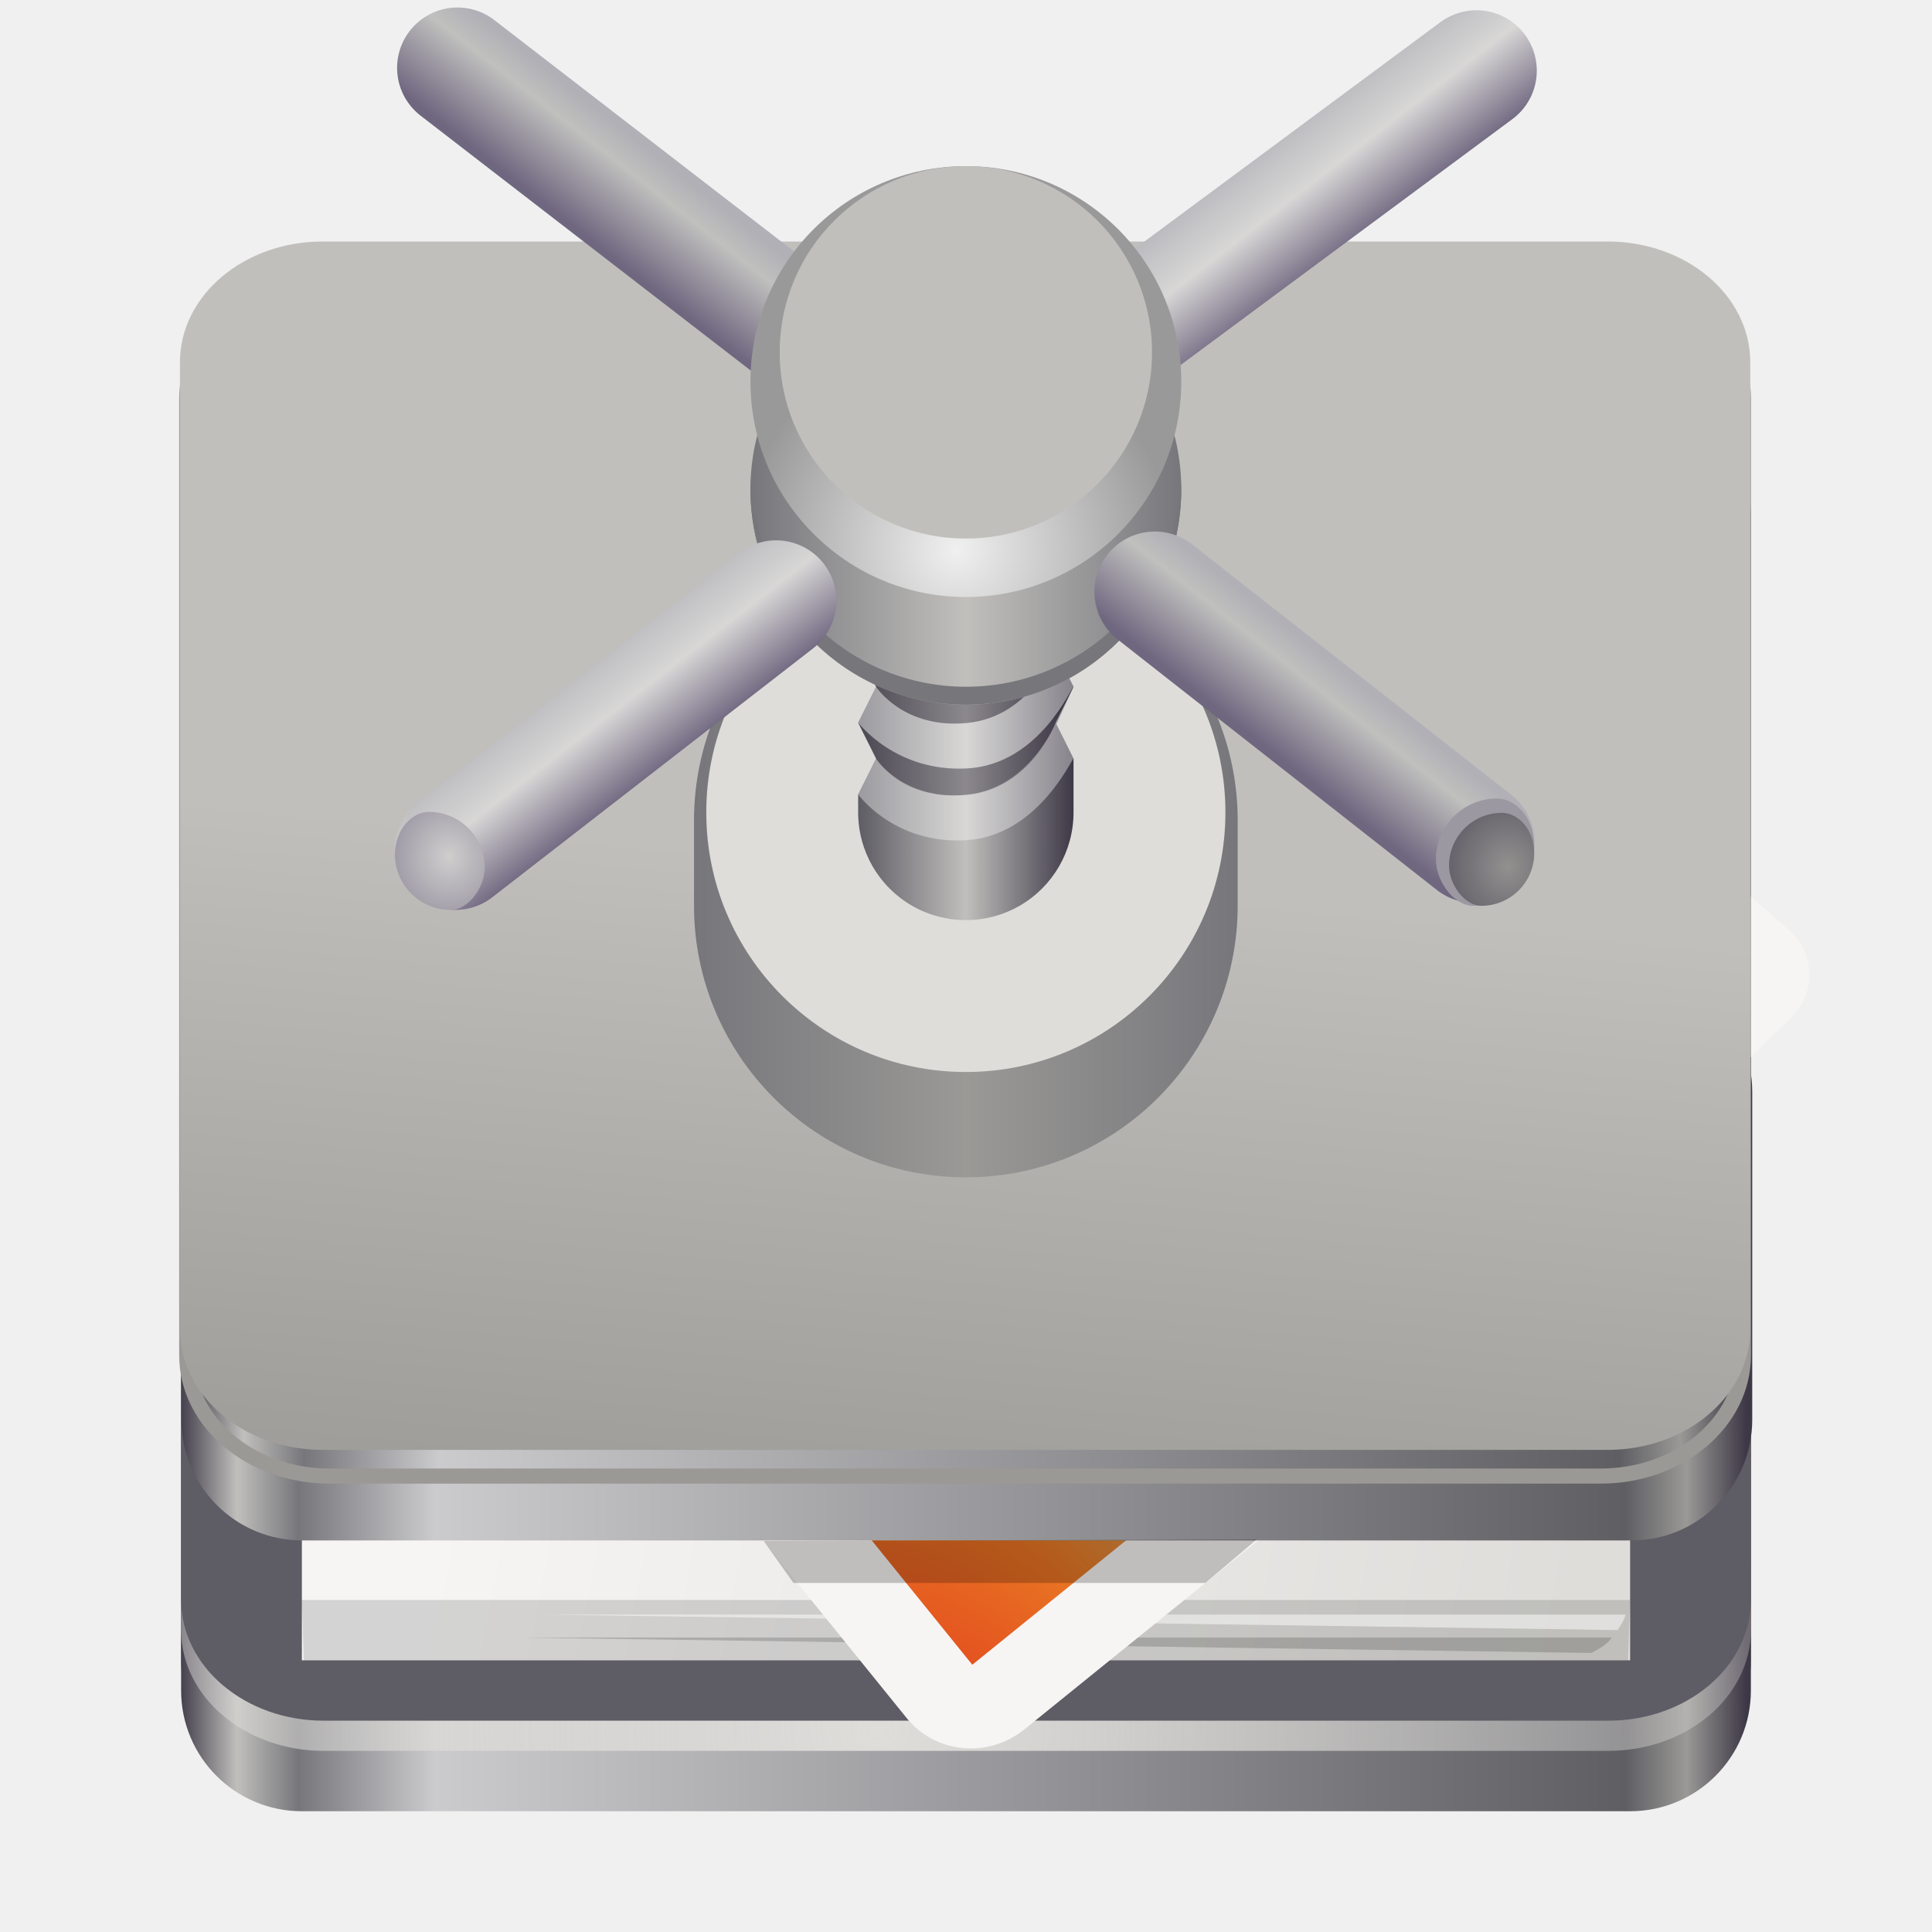
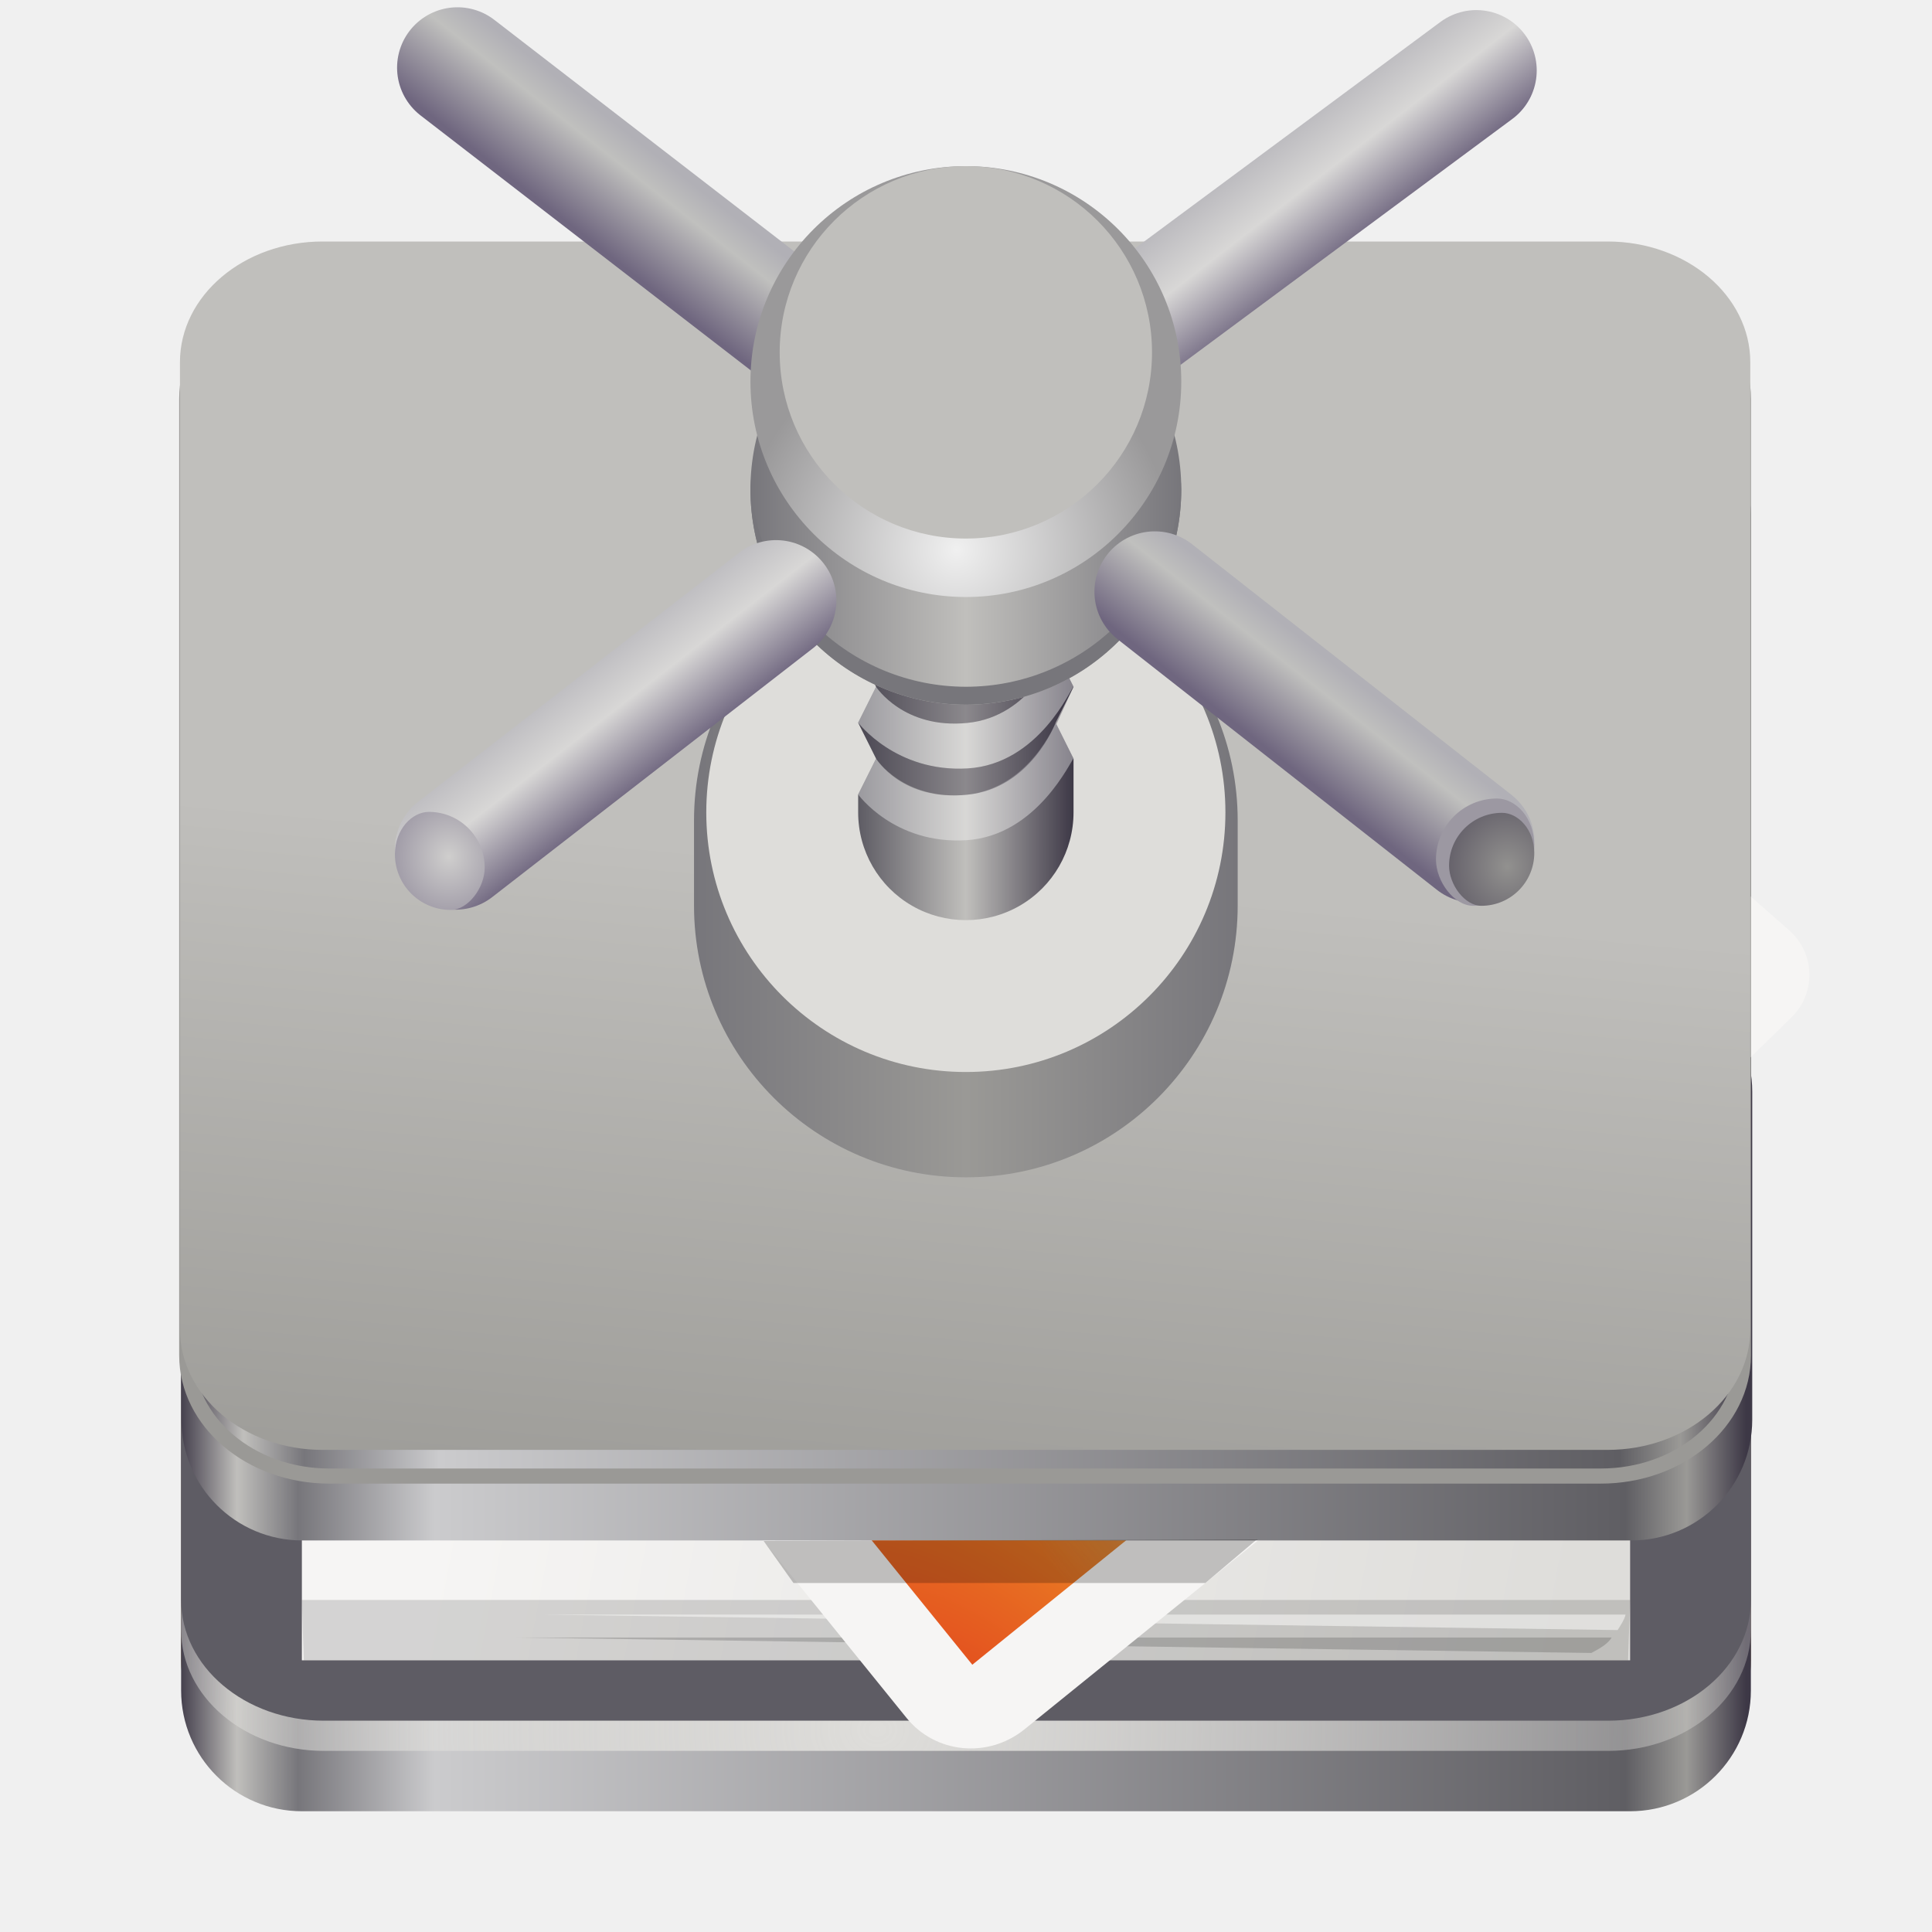
- <svg xmlns="http://www.w3.org/2000/svg" xmlns:xlink="http://www.w3.org/1999/xlink" height="128px" viewBox="0 0 128 128" width="128px">
+ <svg xmlns="http://www.w3.org/2000/svg" xmlns:xlink="http://www.w3.org/1999/xlink" width="128px" height="128px" viewBox="0 0 128 128">
  <linearGradient id="a" gradientUnits="userSpaceOnUse">
-     <stop offset="0" stop-color="#63452c" />
-     <stop offset="0.038" stop-color="#865e3c" />
-     <stop offset="0.077" stop-color="#63452c" />
-     <stop offset="0.923" stop-color="#63452c" />
-     <stop offset="0.962" stop-color="#865e3c" />
-     <stop offset="1" stop-color="#63452c" />
+     <stop stop-color="#63452c" offset="0" />
+     <stop stop-color="#865e3c" offset=".038" />
+     <stop stop-color="#63452c" offset=".077" />
+     <stop stop-color="#63452c" offset=".923" />
+     <stop stop-color="#865e3c" offset=".962" />
+     <stop stop-color="#63452c" offset="1" />
  </linearGradient>
-   <linearGradient id="b" gradientTransform="matrix(0.232143 0 0 0.203947 -8.566907 209.6525)" x1="88.596" x2="536.596" xlink:href="#a" y1="-449.394" y2="-449.394" />
-   <linearGradient id="c" gradientTransform="matrix(0.232143 0 0 0.125 -8.566907 152.1743)" x1="88.596" x2="536.596" xlink:href="#a" y1="-449.394" y2="-449.394" />
+   <linearGradient id="b" x1="88.596" x2="536.6" y1="-449.39" y2="-449.39" gradientTransform="matrix(.23214 0 0 .20395 -8.5669 209.65)" xlink:href="#a" />
+   <linearGradient id="c" x1="88.596" x2="536.6" y1="-449.39" y2="-449.39" gradientTransform="matrix(.23214 0 0 .125 -8.5669 152.17)" xlink:href="#a" />
  <linearGradient id="d" gradientUnits="userSpaceOnUse">
-     <stop offset="0" stop-color="#3d3846" />
-     <stop offset="0.038" stop-color="#c0bfbc" />
-     <stop offset="0.077" stop-color="#77767b" />
-     <stop offset="0.164" stop-color="#cbcbcd" />
-     <stop offset="0.923" stop-color="#5f5e63" />
-     <stop offset="0.962" stop-color="#9a9996" />
-     <stop offset="1" stop-color="#3d3846" />
+     <stop stop-color="#3d3846" offset="0" />
+     <stop stop-color="#c0bfbc" offset=".038" />
+     <stop stop-color="#77767b" offset=".077" />
+     <stop stop-color="#cbcbcd" offset=".164" />
+     <stop stop-color="#5f5e63" offset=".923" />
+     <stop stop-color="#9a9996" offset=".962" />
+     <stop stop-color="#3d3846" offset="1" />
  </linearGradient>
-   <linearGradient id="e" gradientTransform="matrix(0.232143 0 0 0.203947 -8.566907 229.9527)" x1="87.542" x2="535.261" xlink:href="#d" y1="-591.637" y2="-591.637" />
-   <radialGradient id="f" cx="58.126" cy="294.38" gradientTransform="matrix(1.631892 0 0 1.37953 -36.72967 -291.5105)" gradientUnits="userSpaceOnUse" r="52">
-     <stop offset="0" stop-color="#deddda" />
-     <stop offset="1" stop-color="#deddda" stop-opacity="0" />
+   <linearGradient id="e" x1="87.542" x2="535.26" y1="-591.64" y2="-591.64" gradientTransform="matrix(.23214 0 0 .20395 -8.5669 229.95)" xlink:href="#d" />
+   <radialGradient id="f" cx="58.126" cy="294.38" r="52" gradientTransform="matrix(1.6319 0 0 1.3795 -36.73 -291.51)" gradientUnits="userSpaceOnUse">
+     <stop stop-color="#deddda" offset="0" />
+     <stop stop-color="#deddda" stop-opacity="0" offset="1" />
  </radialGradient>
-   <linearGradient id="g" gradientUnits="userSpaceOnUse" x1="30" x2="104" y1="94" y2="108">
-     <stop offset="0" stop-color="#f6f5f4" />
-     <stop offset="1" stop-color="#deddda" />
+   <linearGradient id="g" x1="30" x2="104" y1="94" y2="108" gradientUnits="userSpaceOnUse">
+     <stop stop-color="#f6f5f4" offset="0" />
+     <stop stop-color="#deddda" offset="1" />
  </linearGradient>
-   <radialGradient id="h" cx="105.224" cy="148.63" gradientTransform="matrix(-0.341487 -0.185811 -0.028119 0.280361 103.6372 95.97516)" gradientUnits="userSpaceOnUse" r="160">
-     <stop offset="0" stop-color="#e0371b" />
-     <stop offset="1" stop-color="#f6d32d" />
+   <radialGradient id="h" cx="105.22" cy="148.63" r="160" gradientTransform="matrix(-.34149 -.18581 -.028119 .28036 103.64 95.975)" gradientUnits="userSpaceOnUse">
+     <stop stop-color="#e0371b" offset="0" />
+     <stop stop-color="#f6d32d" offset="1" />
  </radialGradient>
-   <radialGradient id="i" cx="352.98" cy="275.93" gradientTransform="matrix(0.299208 0.112467 0.0720504 -0.183313 -46.41727 48.04546)" gradientUnits="userSpaceOnUse" r="192">
-     <stop offset="0" stop-color="#50db81" />
-     <stop offset="1" stop-color="#8ff0a4" stop-opacity="0.004" />
+   <radialGradient id="i" cx="352.98" cy="275.93" r="192" gradientTransform="matrix(.29921 .11247 .07205 -.18331 -46.417 48.045)" gradientUnits="userSpaceOnUse">
+     <stop stop-color="#50db81" offset="0" />
+     <stop stop-color="#8ff0a4" stop-opacity=".004" offset="1" />
  </radialGradient>
-   <radialGradient id="j" cx="527.624" cy="194.651" gradientTransform="matrix(-0.150913 -0.186565 -0.193646 0.156641 225.2681 143.0262)" gradientUnits="userSpaceOnUse" r="192">
-     <stop offset="0" stop-color="#4a86cf" />
-     <stop offset="1" stop-color="#87bae1" stop-opacity="0" />
+   <radialGradient id="j" cx="527.62" cy="194.65" r="192" gradientTransform="matrix(-.15091 -.18656 -.19365 .15664 225.27 143.03)" gradientUnits="userSpaceOnUse">
+     <stop stop-color="#4a86cf" offset="0" />
+     <stop stop-color="#87bae1" stop-opacity="0" offset="1" />
  </radialGradient>
-   <linearGradient id="k" gradientTransform="matrix(0.230134 0 0 0.202178 -7.939551 400.4616)" x1="87.542" x2="535.261" xlink:href="#d" y1="-591.637" y2="-591.637" />
-   <linearGradient id="l" gradientUnits="userSpaceOnUse" x1="52.55" x2="56.979" y1="103.619" y2="57.049">
-     <stop offset="0" stop-color="#9b9a96" />
-     <stop offset="1" stop-color="#c0bfbc" />
+   <linearGradient id="k" x1="87.542" x2="535.26" y1="-591.64" y2="-591.64" gradientTransform="matrix(.23013 0 0 .20218 -7.9396 400.46)" xlink:href="#d" />
+   <linearGradient id="l" x1="52.55" x2="56.979" y1="103.62" y2="57.049" gradientUnits="userSpaceOnUse">
+     <stop stop-color="#9b9a96" offset="0" />
+     <stop stop-color="#c0bfbc" offset="1" />
  </linearGradient>
  <linearGradient id="m" gradientUnits="userSpaceOnUse">
-     <stop offset="0" stop-color="#b1b0b6" />
-     <stop offset="0.5" stop-color="#d8d7d6" />
-     <stop offset="1" stop-color="#6f667f" />
+     <stop stop-color="#b1b0b6" offset="0" />
+     <stop stop-color="#d8d7d6" offset=".5" />
+     <stop stop-color="#6f667f" offset="1" />
  </linearGradient>
-   <linearGradient id="n" gradientTransform="matrix(-0.377676 0.925938 0.925938 0.377676 -115.535 64.28219)" x1="49.325" x2="53.605" xlink:href="#m" y1="222.747" y2="230.159" />
-   <linearGradient id="o" gradientTransform="matrix(3.001503 0 0 -3.001503 -128.1054 -573.3259)" gradientUnits="userSpaceOnUse" x1="58" x2="70" y1="-211" y2="-211">
-     <stop offset="0" stop-color="#77767b" />
-     <stop offset="0.5" stop-color="#9a9996" />
-     <stop offset="1" stop-color="#77767b" />
+   <linearGradient id="n" x1="49.325" x2="53.605" y1="222.75" y2="230.16" gradientTransform="matrix(-.37768 .92594 .92594 .37768 -115.54 64.282)" xlink:href="#m" />
+   <linearGradient id="o" x1="58" x2="70" y1="-211" y2="-211" gradientTransform="matrix(3.0015 0 0 -3.0015 -128.11 -573.33)" gradientUnits="userSpaceOnUse">
+     <stop stop-color="#77767b" offset="0" />
+     <stop stop-color="#9a9996" offset=".5" />
+     <stop stop-color="#77767b" offset="1" />
  </linearGradient>
-   <linearGradient id="p" gradientUnits="userSpaceOnUse" x1="56.855" x2="71.127" y1="46.093" y2="46.093">
-     <stop offset="0" stop-color="#5e5c64" />
-     <stop offset="0.5" stop-color="#c0bfbc" />
-     <stop offset="1" stop-color="#3d3846" />
+   <linearGradient id="p" x1="56.855" x2="71.127" y1="46.093" y2="46.093" gradientUnits="userSpaceOnUse">
+     <stop stop-color="#5e5c64" offset="0" />
+     <stop stop-color="#c0bfbc" offset=".5" />
+     <stop stop-color="#3d3846" offset="1" />
  </linearGradient>
  <linearGradient id="q" gradientUnits="userSpaceOnUse">
-     <stop offset="0" stop-color="#b1b0b6" />
-     <stop offset="0.272" stop-color="#c0c0be" />
-     <stop offset="1" stop-color="#6f667f" />
+     <stop stop-color="#b1b0b6" offset="0" />
+     <stop stop-color="#c0c0be" offset=".272" />
+     <stop stop-color="#6f667f" offset="1" />
  </linearGradient>
-   <linearGradient id="r" gradientTransform="matrix(-0.617381 0.786664 0.786664 0.617381 -69.55372 20.46064)" x1="61" x2="67" xlink:href="#q" y1="220" y2="220" />
-   <linearGradient id="s" gradientTransform="matrix(2.378662 0 0 -2.378662 -88.24367 -469.4809)" gradientUnits="userSpaceOnUse" x1="58" x2="70" y1="-211" y2="-211">
-     <stop offset="0" stop-color="#77767b" />
-     <stop offset="0.5" stop-color="#c0bfbc" />
-     <stop offset="1" stop-color="#77767b" />
+   <linearGradient id="r" x1="61" x2="67" y1="220" y2="220" gradientTransform="matrix(-.61738 .78666 .78666 .61738 -69.554 20.461)" xlink:href="#q" />
+   <linearGradient id="s" x1="58" x2="70" y1="-211" y2="-211" gradientTransform="matrix(2.3787 0 0 -2.3787 -88.244 -469.48)" gradientUnits="userSpaceOnUse">
+     <stop stop-color="#77767b" offset="0" />
+     <stop stop-color="#c0bfbc" offset=".5" />
+     <stop stop-color="#77767b" offset="1" />
  </linearGradient>
-   <radialGradient id="t" cx="-203.367" cy="-63.488" gradientTransform="matrix(0 -1.189345 -1.189345 0 -12.12767 -205.4521)" gradientUnits="userSpaceOnUse" r="12">
-     <stop offset="0" stop-color="#f0f0f0" />
-     <stop offset="1" stop-color="#9a999a" />
+   <radialGradient id="t" cx="-203.37" cy="-63.488" r="12" gradientTransform="matrix(0 -1.1893 -1.1893 0 -12.128 -205.45)" gradientUnits="userSpaceOnUse">
+     <stop stop-color="#f0f0f0" offset="0" />
+     <stop stop-color="#9a999a" offset="1" />
  </radialGradient>
-   <linearGradient id="u" gradientTransform="matrix(-0.617381 0.786664 0.786664 0.617381 -69.55372 19.16443)" x1="61" x2="67" xlink:href="#q" y1="220" y2="220" />
-   <linearGradient id="v" gradientTransform="matrix(-0.377676 0.925938 0.925938 0.377676 -115.535 63.53328)" x1="49.325" x2="53.605" xlink:href="#m" y1="222.747" y2="230.159" />
-   <radialGradient id="w" cx="96.054" cy="219.449" gradientTransform="matrix(-2.482869 0 0 2.712091 268.2323 -538.4152)" gradientUnits="userSpaceOnUse" r="2.415">
-     <stop offset="0" stop-color="#cfcecd" />
-     <stop offset="1" stop-color="#827b8f" />
+   <linearGradient id="u" x1="61" x2="67" y1="220" y2="220" gradientTransform="matrix(-.61738 .78666 .78666 .61738 -69.554 19.164)" xlink:href="#q" />
+   <linearGradient id="v" x1="49.325" x2="53.605" y1="222.75" y2="230.16" gradientTransform="matrix(-.37768 .92594 .92594 .37768 -115.54 63.533)" xlink:href="#m" />
+   <radialGradient id="w" cx="96.054" cy="219.45" r="2.415" gradientTransform="matrix(-2.4829 0 0 2.7121 268.23 -538.42)" gradientUnits="userSpaceOnUse">
+     <stop stop-color="#cfcecd" offset="0" />
+     <stop stop-color="#827b8f" offset="1" />
  </radialGradient>
-   <radialGradient id="x" cx="96.741" cy="219.745" gradientTransform="matrix(2.355437 0 0 2.572893 -127.9967 -507.9597)" gradientUnits="userSpaceOnUse" r="2.415">
-     <stop offset="0" stop-color="#92918f" />
-     <stop offset="1" stop-color="#524d5b" />
+   <radialGradient id="x" cx="96.741" cy="219.74" r="2.415" gradientTransform="matrix(2.3554 0 0 2.5729 -128 -507.96)" gradientUnits="userSpaceOnUse">
+     <stop stop-color="#92918f" offset="0" />
+     <stop stop-color="#524d5b" offset="1" />
  </radialGradient>
-   <path d="m 20 56 h 88 c 4.418 0 8 3.582 8 8 v 46 c 0 4.418 -3.582 8 -8 8 h -88 c -4.418 0 -8 -3.582 -8 -8 v -46 c 0 -4.418 3.582 -8 8 -8 z m 0 0" fill="url(#b)" />
-   <path d="m 20 30 h 88 v 66 h -88 z m 0 0" fill="#f6f5f4" />
-   <path d="m 20 58 h 88 c 4.418 0 8 3.582 8 8 v 22 c 0 4.418 -3.582 8 -8 8 h -88 c -4.418 0 -8 -3.582 -8 -8 v -22 c 0 -4.418 3.582 -8 8 -8 z m 0 0" fill="url(#c)" />
-   <path d="m 20 58 h 88 c 4.418 0 8 3.582 8 8 v 46 c 0 4.418 -3.582 8 -8 8 h -88 c -4.418 0 -8 -3.582 -8 -8 v -46 c 0 -4.418 3.582 -8 8 -8 z m 0 0" fill="url(#e)" />
-   <path d="m 21.453 28.082 h 85.094 c 5.219 0 9.453 3.582 9.453 8 v 71.918 c 0 4.418 -4.234 8 -9.453 8 h -85.094 c -5.219 0 -9.453 -3.582 -9.453 -8 v -71.918 c 0 -4.418 4.234 -8 9.453 -8 z m 0 0" fill="url(#f)" />
-   <path d="m 21.453 26.082 h 85.094 c 5.219 0 9.453 3.582 9.453 8 v 71.918 c 0 4.418 -4.234 8 -9.453 8 h -85.094 c -5.219 0 -9.453 -3.582 -9.453 -8 v -71.918 c 0 -4.418 4.234 -8 9.453 -8 z m 0 0" fill="#5e5c64" />
-   <path d="m 20 64 h 88 v 46 h -88 z m 0 0" fill="url(#g)" />
-   <path d="m 108 106 l -0.137 4 h -87.742 l -0.121 -4 z m 0 0" fill-opacity="0.137" />
-   <path d="m 107.691 106.969 h -71.762 l 71.242 1.027 s 0.52 -0.773 0.52 -1.027 z m 0 0" fill="#f6f5f4" fill-opacity="0.598" />
-   <path d="m 106.773 108.488 h -72.605 l 71.266 1.023 c 0.555 -0.289 1.133 -0.629 1.34 -1.023 z m 0 0" fill-opacity="0.171" />
-   <path d="m 29.777 67.469 l 52.238 -42.254 c 2.41 -1.953 5.898 -1.613 7.812 0.758 l 21.664 26.777 l -3.348 29.25 l -40.266 32.57 c -2.414 1.953 -5.898 1.613 -7.816 -0.754 l -31.18 -38.547 c -1.914 -2.371 -1.52 -5.848 0.895 -7.801 z m 0 0" fill="#f6f5f4" />
-   <path d="m 111.547 52.816 l -11.973 9.684 c -2.41 1.949 -2.809 5.43 -0.891 7.801 l 9.461 11.699 z m 0 0" fill="#deddda" />
-   <path d="m 33.27 71.785 l 31.148 38.508 l 40.266 -32.57 l -6 -7.422 c -1.918 -2.371 -1.52 -5.852 0.891 -7.801 l 7.617 -6.16 l -21.684 -26.812 z m 0 0" fill="url(#h)" />
-   <path d="m 33.27 71.785 l 31.148 38.508 l 40.266 -32.57 l -6 -7.422 c -1.918 -2.371 -1.52 -5.852 0.891 -7.801 l 7.617 -6.16 l -21.684 -26.812 z m 0 0" fill="url(#i)" />
-   <path d="m 33.27 71.785 l 31.148 38.508 l 40.266 -32.57 l -6 -7.422 c -1.918 -2.371 -1.52 -5.852 0.891 -7.801 l 7.617 -6.16 l -21.684 -26.812 z m 0 0" fill="url(#j)" />
-   <path d="m 83.855 101.496 l 34.844 -34.109 c 0.781 -0.762 1.207 -1.816 1.176 -2.906 c -0.027 -1.09 -0.508 -2.117 -1.328 -2.84 l -9.207 -8.09 z m 0 0" fill="#f6f5f4" />
-   <path d="m 20.02 64.328 h 88.07 c 4.418 0 8 3.582 8 8 v 21.73 c 0 4.418 -3.582 8 -8 8 h -88.07 c -4.418 0 -8 -3.582 -8 -8 v -21.73 c 0 -4.418 3.582 -8 8 -8 z m 0 0" fill="url(#e)" />
-   <path d="m 21.824 190.43 h 84.23 c 5.223 0 9.453 3.582 9.453 8 v 63.363 c 0 4.418 -4.23 8 -9.453 8 h -84.23 c -5.219 0 -9.453 -3.582 -9.453 -8 v -63.363 c 0 -4.418 4.234 -8 9.453 -8 z m 0 0" fill="url(#k)" stroke="#9a9996" transform="matrix(1 0 0 1 0 -172)" />
-   <path d="m 21.375 16 h 85.129 c 5.223 0 9.457 3.582 9.457 8 v 64.059 c 0 4.418 -4.234 8 -9.457 8 h -85.129 c -5.223 0 -9.453 -3.582 -9.453 -8 v -64.059 c 0 -4.418 4.23 -8 9.453 -8 z m 0 0" fill="url(#l)" />
-   <path d="m 57.659 210.34 l 34.781 -25.779" fill="#77767b" stroke="url(#n)" stroke-linecap="round" stroke-width="6.726" transform="matrix(1.189345 0 0 1.189345 -12.12735 -214.8269)" />
-   <path d="m 63.992 36.352 c -9.949 0 -18.012 8.066 -18.012 18.012 v 5.629 c 0 9.945 8.062 18.008 18.012 18.008 c 9.945 0 18.008 -8.062 18.008 -18.008 v -5.629 c 0 -9.945 -8.062 -18.012 -18.008 -18.012 z m 0 0" fill="url(#o)" />
-   <path d="m 63.992 36.629 c -9.5 0 -17.199 7.699 -17.199 17.195 c 0 9.5 7.699 17.199 17.199 17.199 c 9.496 0 17.195 -7.699 17.195 -17.199 c 0 -9.496 -7.699 -17.195 -17.195 -17.195 z m 0 0" fill="#deddda" />
-   <path d="m 58.043 31.227 l -1.188 2.379 l 1.188 2.379 l -1.188 2.379 l 1.188 2.379 l -1.188 2.379 l 1.188 2.379 l -1.188 2.379 l 1.188 2.379 l -1.188 2.379 v 1.188 c 0 2.551 1.359 4.906 3.566 6.18 c 2.207 1.273 4.93 1.273 7.137 0 c 2.207 -1.273 3.566 -3.629 3.566 -6.18 v -3.566 l -1.188 -2.379 l 1.188 -2.379 l -1.188 -2.379 l 1.188 -2.379 l -1.188 -2.379 l 1.188 -2.379 l -1.188 -2.379 l 1.188 -2.379 l -1.188 -2.379 z m 0 0" fill="url(#p)" />
-   <path d="m 69.938 33.605 s -1.609 4.348 -5.84 4.777 c -4.234 0.43 -6.055 -2.398 -6.055 -2.398 l -1.188 2.379 s 2.488 3.309 7.242 3.035 c 4.75 -0.277 6.883 -5.367 7.027 -5.414 z m 0 0" fill="#ffffff" fill-opacity="0.382" />
-   <path d="m 71.125 35.984 c -0.145 0.047 -2.277 5.137 -7.027 5.414 c -4.754 0.273 -7.242 -3.035 -7.242 -3.035 l 1.188 2.379 s 1.82 2.824 6.055 2.398 c 4.23 -0.43 5.84 -4.777 5.84 -4.777 l 0.051 0.102 z m 0 0" fill="#241f31" fill-opacity="0.339" />
-   <g fill="#ffffff" fill-opacity="0.382">
-     <path d="m 69.938 43.121 s -1.609 4.348 -5.84 4.777 c -4.234 0.426 -6.055 -2.398 -6.055 -2.398 l -1.188 2.379 s 2.488 3.309 7.242 3.031 c 4.75 -0.277 6.883 -5.363 7.027 -5.41 z m 0 0" />
-     <path d="m 69.938 47.879 s -1.715 4.348 -5.945 4.777 c -4.234 0.426 -5.949 -2.398 -5.949 -2.398 l -1.188 2.379 s 2.383 3.309 7.137 3.031 c 4.75 -0.277 6.988 -5.367 7.133 -5.41 z m 0 0" />
-     <path d="m 69.938 38.363 s -1.609 4.348 -5.84 4.777 c -4.234 0.426 -6.055 -2.398 -6.055 -2.398 l -1.188 2.379 s 2.488 3.309 7.242 3.031 c 4.75 -0.273 6.883 -5.363 7.027 -5.41 z m 0 0" />
+   <path d="m20 56h88c4.418 0 8 3.582 8 8v46c0 4.418-3.582 8-8 8h-88c-4.418 0-8-3.582-8-8v-46c0-4.418 3.582-8 8-8z" fill="url(#b)" />
+   <path d="m20 30h88v66h-88z" fill="#f6f5f4" />
+   <path d="m20 58h88c4.418 0 8 3.582 8 8v22c0 4.418-3.582 8-8 8h-88c-4.418 0-8-3.582-8-8v-22c0-4.418 3.582-8 8-8z" fill="url(#c)" />
+   <path d="m20 58h88c4.418 0 8 3.582 8 8v46c0 4.418-3.582 8-8 8h-88c-4.418 0-8-3.582-8-8v-46c0-4.418 3.582-8 8-8z" fill="url(#e)" />
+   <path d="m21.453 28.082h85.094c5.219 0 9.453 3.582 9.453 8v71.918c0 4.418-4.234 8-9.453 8h-85.094c-5.219 0-9.453-3.582-9.453-8v-71.918c0-4.418 4.234-8 9.453-8z" fill="url(#f)" />
+   <path d="m21.453 26.082h85.094c5.219 0 9.453 3.582 9.453 8v71.918c0 4.418-4.234 8-9.453 8h-85.094c-5.219 0-9.453-3.582-9.453-8v-71.918c0-4.418 4.234-8 9.453-8z" fill="#5e5c64" />
+   <path d="m20 64h88v46h-88z" fill="url(#g)" />
+   <path d="m108 106-0.137 4h-87.742l-0.121-4z" fill-opacity=".137" />
+   <path d="m107.69 106.97h-71.762l71.242 1.027s0.52-0.773 0.52-1.027z" fill="#f6f5f4" fill-opacity=".598" />
+   <path d="m106.77 108.49h-72.605l71.266 1.023c0.555-0.289 1.133-0.629 1.34-1.023z" fill-opacity=".171" />
+   <path d="m29.777 67.469 52.238-42.254c2.41-1.953 5.898-1.613 7.812 0.758l21.664 26.777-3.348 29.25-40.266 32.57c-2.414 1.953-5.898 1.613-7.816-0.754l-31.18-38.547c-1.914-2.371-1.52-5.848 0.895-7.801z" fill="#f6f5f4" />
+   <path d="m111.55 52.816-11.973 9.684c-2.41 1.949-2.809 5.43-0.891 7.801l9.461 11.699z" fill="#deddda" />
+   <path d="m33.27 71.785 31.148 38.508 40.266-32.57-6-7.422c-1.918-2.371-1.52-5.852 0.891-7.801l7.617-6.16-21.684-26.812z" fill="url(#h)" />
+   <path d="m33.27 71.785 31.148 38.508 40.266-32.57-6-7.422c-1.918-2.371-1.52-5.852 0.891-7.801l7.617-6.16-21.684-26.812z" fill="url(#i)" />
+   <path d="m33.27 71.785 31.148 38.508 40.266-32.57-6-7.422c-1.918-2.371-1.52-5.852 0.891-7.801l7.617-6.16-21.684-26.812z" fill="url(#j)" />
+   <path d="m83.855 101.5 34.844-34.109c0.781-0.762 1.207-1.816 1.176-2.906-0.027-1.09-0.508-2.117-1.328-2.84l-9.207-8.09z" fill="#f6f5f4" />
+   <path d="m20.02 64.328h88.07c4.418 0 8 3.582 8 8v21.73c0 4.418-3.582 8-8 8h-88.07c-4.418 0-8-3.582-8-8v-21.73c0-4.418 3.582-8 8-8z" fill="url(#e)" />
+   <path transform="translate(0 -172)" d="m21.824 190.43h84.23c5.223 0 9.453 3.582 9.453 8v63.363c0 4.418-4.231 8-9.453 8h-84.23c-5.219 0-9.453-3.582-9.453-8v-63.363c0-4.418 4.234-8 9.453-8z" fill="url(#k)" stroke="#9a9996" />
+   <path d="m21.375 16h85.129c5.223 0 9.457 3.582 9.457 8v64.059c0 4.418-4.234 8-9.457 8h-85.129c-5.223 0-9.453-3.582-9.453-8v-64.059c0-4.418 4.231-8 9.453-8z" fill="url(#l)" />
+   <path transform="matrix(1.1893 0 0 1.1893 -12.127 -214.83)" d="m57.659 210.34 34.781-25.779" fill="#77767b" stroke="url(#n)" stroke-linecap="round" stroke-width="6.726" />
+   <path d="m63.992 36.352c-9.949 0-18.012 8.066-18.012 18.012v5.629c0 9.945 8.062 18.008 18.012 18.008 9.945 0 18.008-8.062 18.008-18.008v-5.629c0-9.945-8.062-18.012-18.008-18.012z" fill="url(#o)" />
+   <path d="m63.992 36.629c-9.5 0-17.199 7.699-17.199 17.195 0 9.5 7.699 17.199 17.199 17.199 9.496 0 17.195-7.699 17.195-17.199 0-9.496-7.699-17.195-17.195-17.195z" fill="#deddda" />
+   <path d="m58.043 31.227-1.188 2.379 1.188 2.379-1.188 2.379 1.188 2.379-1.188 2.379 1.188 2.379-1.188 2.379 1.188 2.379-1.188 2.379v1.188c0 2.551 1.359 4.906 3.566 6.18 2.207 1.273 4.93 1.273 7.137 0 2.207-1.273 3.566-3.629 3.566-6.18v-3.566l-1.188-2.379 1.188-2.379-1.188-2.379 1.188-2.379-1.188-2.379 1.188-2.379-1.188-2.379 1.188-2.379-1.188-2.379z" fill="url(#p)" />
+   <path d="m69.938 33.605s-1.609 4.348-5.84 4.777c-4.234 0.43-6.055-2.398-6.055-2.398l-1.188 2.379s2.488 3.309 7.242 3.035c4.75-0.277 6.883-5.367 7.027-5.414z" fill="#fff" fill-opacity=".382" />
+   <path d="m71.125 35.984c-0.145 0.047-2.277 5.137-7.027 5.414-4.754 0.273-7.242-3.035-7.242-3.035l1.188 2.379s1.82 2.824 6.055 2.398c4.231-0.43 5.84-4.777 5.84-4.777l0.051 0.102z" fill="#241f31" fill-opacity=".339" />
+   <g fill="#fff" fill-opacity=".382">
+     <path d="m69.938 43.121s-1.609 4.348-5.84 4.777c-4.234 0.426-6.055-2.398-6.055-2.398l-1.188 2.379s2.488 3.309 7.242 3.031c4.75-0.277 6.883-5.363 7.027-5.41z" />
+     <path d="m69.938 47.879s-1.715 4.348-5.945 4.777c-4.234 0.426-5.949-2.398-5.949-2.398l-1.188 2.379s2.383 3.309 7.137 3.031c4.75-0.277 6.988-5.367 7.133-5.41z" />
+     <path d="m69.938 38.363s-1.609 4.348-5.84 4.777c-4.234 0.426-6.055-2.398-6.055-2.398l-1.188 2.379s2.488 3.309 7.242 3.031c4.75-0.273 6.883-5.363 7.027-5.41z" />
  </g>
-   <path d="m 71.125 45.5 c -0.145 0.047 -2.277 5.137 -7.027 5.41 c -4.754 0.277 -7.242 -3.031 -7.242 -3.031 l 1.188 2.379 s 1.82 2.824 6.055 2.395 c 4.23 -0.426 5.84 -4.773 5.84 -4.773 l 0.051 0.102 z m 0 0" fill="#241f31" fill-opacity="0.339" />
-   <path d="m 71.125 40.742 c -0.145 0.047 -2.277 5.137 -7.027 5.41 c -4.754 0.277 -7.242 -3.031 -7.242 -3.031 l 1.188 2.379 s 1.82 2.824 6.055 2.395 c 4.23 -0.426 5.84 -4.773 5.84 -4.773 l 0.051 0.102 z m 0 0" fill="#241f31" fill-opacity="0.339" />
-   <path d="m 69.003 210.133 l -33.323 -25.726" fill="#77767b" stroke="url(#r)" stroke-linecap="round" stroke-width="6.726" transform="matrix(1.189345 0 0 1.189345 -12.12735 -214.8269)" />
-   <path d="m 78.262 32.418 c 0 -7.883 -6.391 -14.273 -14.27 -14.273 c -7.883 0 -14.273 6.391 -14.273 14.273 c 0 7.883 6.391 14.27 14.273 14.27 c 7.879 0 14.27 -6.387 14.27 -14.27 z m 0 0" fill="url(#s)" />
-   <path d="m 63.992 11.008 c -7.883 0 -14.273 6.391 -14.273 14.273 s 6.391 14.273 14.273 14.273 c 7.879 0 14.27 -6.391 14.27 -14.273 s -6.391 -14.273 -14.27 -14.273 z m 0 0" fill="url(#t)" />
-   <path d="m 49.742 31.711 c -0.012 0.234 -0.02 0.469 -0.023 0.707 c 0 7.883 6.391 14.27 14.273 14.27 c 7.879 0 14.27 -6.387 14.27 -14.27 c -0.004 -0.164 -0.012 -0.324 -0.023 -0.484 c -0.375 7.598 -6.641 13.562 -14.246 13.566 c -7.688 -0.012 -13.988 -6.105 -14.25 -13.789 z m 0 0" fill="#77767b" />
-   <path d="m 63.992 11.008 c -6.812 0 -12.336 5.523 -12.336 12.336 s 5.523 12.336 12.336 12.336 s 12.332 -5.523 12.332 -12.336 s -5.52 -12.336 -12.332 -12.336 z m 0 0" fill="#c0bfbc" />
-   <path d="m 92.319 227.56 l -17.791 -13.962" fill="#77767b" stroke="url(#u)" stroke-linecap="round" stroke-width="6.726" transform="matrix(1.189345 0 0 1.189345 -12.12735 -214.8269)" />
-   <path d="m 35.559 227.951 l 17.867 -13.863" fill="#77767b" stroke="url(#v)" stroke-linecap="round" stroke-width="6.726" transform="matrix(1.189345 0 0 1.189345 -12.12735 -214.8269)" />
-   <path d="m 26.164 56.594 c 0 2.039 1.652 3.691 3.695 3.691 c 1.164 0 2.254 -1.484 2.254 -2.801 c 0 -2.039 -1.656 -3.695 -3.695 -3.695 c -1.125 0 -2.254 1.172 -2.254 2.805 z m 0 0" fill="url(#w)" />
-   <path d="m 101.648 55.969 c 0 2.234 -1.812 4.043 -4.043 4.043 c -1.277 0 -2.469 -1.621 -2.469 -3.066 c 0 -2.234 1.812 -4.043 4.043 -4.043 c 1.23 0 2.469 1.281 2.469 3.066 z m 0 0" fill="#9c98a2" />
-   <path d="m 101.648 56.508 c 0 1.938 -1.57 3.504 -3.504 3.504 c -1.105 0 -2.141 -1.406 -2.141 -2.656 c 0 -1.938 1.57 -3.504 3.508 -3.504 c 1.066 0 2.137 1.109 2.137 2.656 z m 0 0" fill="url(#x)" />
-   <path d="m 50.59 102.086 l 1.98 2.789 h 27.285 l 3.414 -2.887 z m 0 0" fill-opacity="0.225" />
+   <path d="m71.125 45.5c-0.145 0.047-2.277 5.137-7.027 5.41-4.754 0.277-7.242-3.031-7.242-3.031l1.188 2.379s1.82 2.824 6.055 2.394c4.231-0.426 5.84-4.773 5.84-4.773l0.051 0.102z" fill="#241f31" fill-opacity=".339" />
+   <path d="m71.125 40.742c-0.145 0.047-2.277 5.137-7.027 5.41-4.754 0.277-7.242-3.031-7.242-3.031l1.188 2.379s1.82 2.824 6.055 2.394c4.231-0.426 5.84-4.773 5.84-4.773l0.051 0.102z" fill="#241f31" fill-opacity=".339" />
+   <path transform="matrix(1.1893 0 0 1.1893 -12.127 -214.83)" d="m69.003 210.13-33.323-25.726" fill="#77767b" stroke="url(#r)" stroke-linecap="round" stroke-width="6.726" />
+   <path d="m78.262 32.418c0-7.883-6.391-14.273-14.27-14.273-7.883 0-14.273 6.391-14.273 14.273 0 7.883 6.391 14.27 14.273 14.27 7.879 0 14.27-6.387 14.27-14.27z" fill="url(#s)" />
+   <path d="m63.992 11.008c-7.883 0-14.273 6.391-14.273 14.273s6.391 14.273 14.273 14.273c7.879 0 14.27-6.391 14.27-14.273s-6.391-14.273-14.27-14.273z" fill="url(#t)" />
+   <path d="m49.742 31.711c-0.012 0.234-0.02 0.469-0.023 0.707 0 7.883 6.391 14.27 14.273 14.27 7.879 0 14.27-6.387 14.27-14.27-0.004-0.164-0.012-0.324-0.023-0.484-0.375 7.598-6.641 13.562-14.246 13.566-7.688-0.012-13.988-6.106-14.25-13.789z" fill="#77767b" />
+   <path d="m63.992 11.008c-6.812 0-12.336 5.523-12.336 12.336s5.523 12.336 12.336 12.336 12.332-5.523 12.332-12.336-5.519-12.336-12.332-12.336z" fill="#c0bfbc" />
+   <path transform="matrix(1.1893 0 0 1.1893 -12.127 -214.83)" d="m92.319 227.56-17.791-13.962" fill="#77767b" stroke="url(#u)" stroke-linecap="round" stroke-width="6.726" />
+   <path transform="matrix(1.1893 0 0 1.1893 -12.127 -214.83)" d="m35.559 227.95 17.867-13.863" fill="#77767b" stroke="url(#v)" stroke-linecap="round" stroke-width="6.726" />
+   <path d="m26.164 56.594c0 2.039 1.652 3.691 3.695 3.691 1.164 0 2.254-1.484 2.254-2.801 0-2.039-1.656-3.695-3.695-3.695-1.125 0-2.254 1.172-2.254 2.805z" fill="url(#w)" />
+   <path d="m101.65 55.969c0 2.234-1.812 4.043-4.043 4.043-1.277 0-2.469-1.621-2.469-3.066 0-2.234 1.812-4.043 4.043-4.043 1.23 0 2.469 1.281 2.469 3.066z" fill="#9c98a2" />
+   <path d="m101.65 56.508c0 1.938-1.57 3.504-3.504 3.504-1.105 0-2.141-1.406-2.141-2.656 0-1.938 1.57-3.504 3.508-3.504 1.066 0 2.137 1.109 2.137 2.656z" fill="url(#x)" />
+   <path d="m50.59 102.09 1.98 2.789h27.285l3.414-2.887z" fill-opacity=".225" />
</svg>
